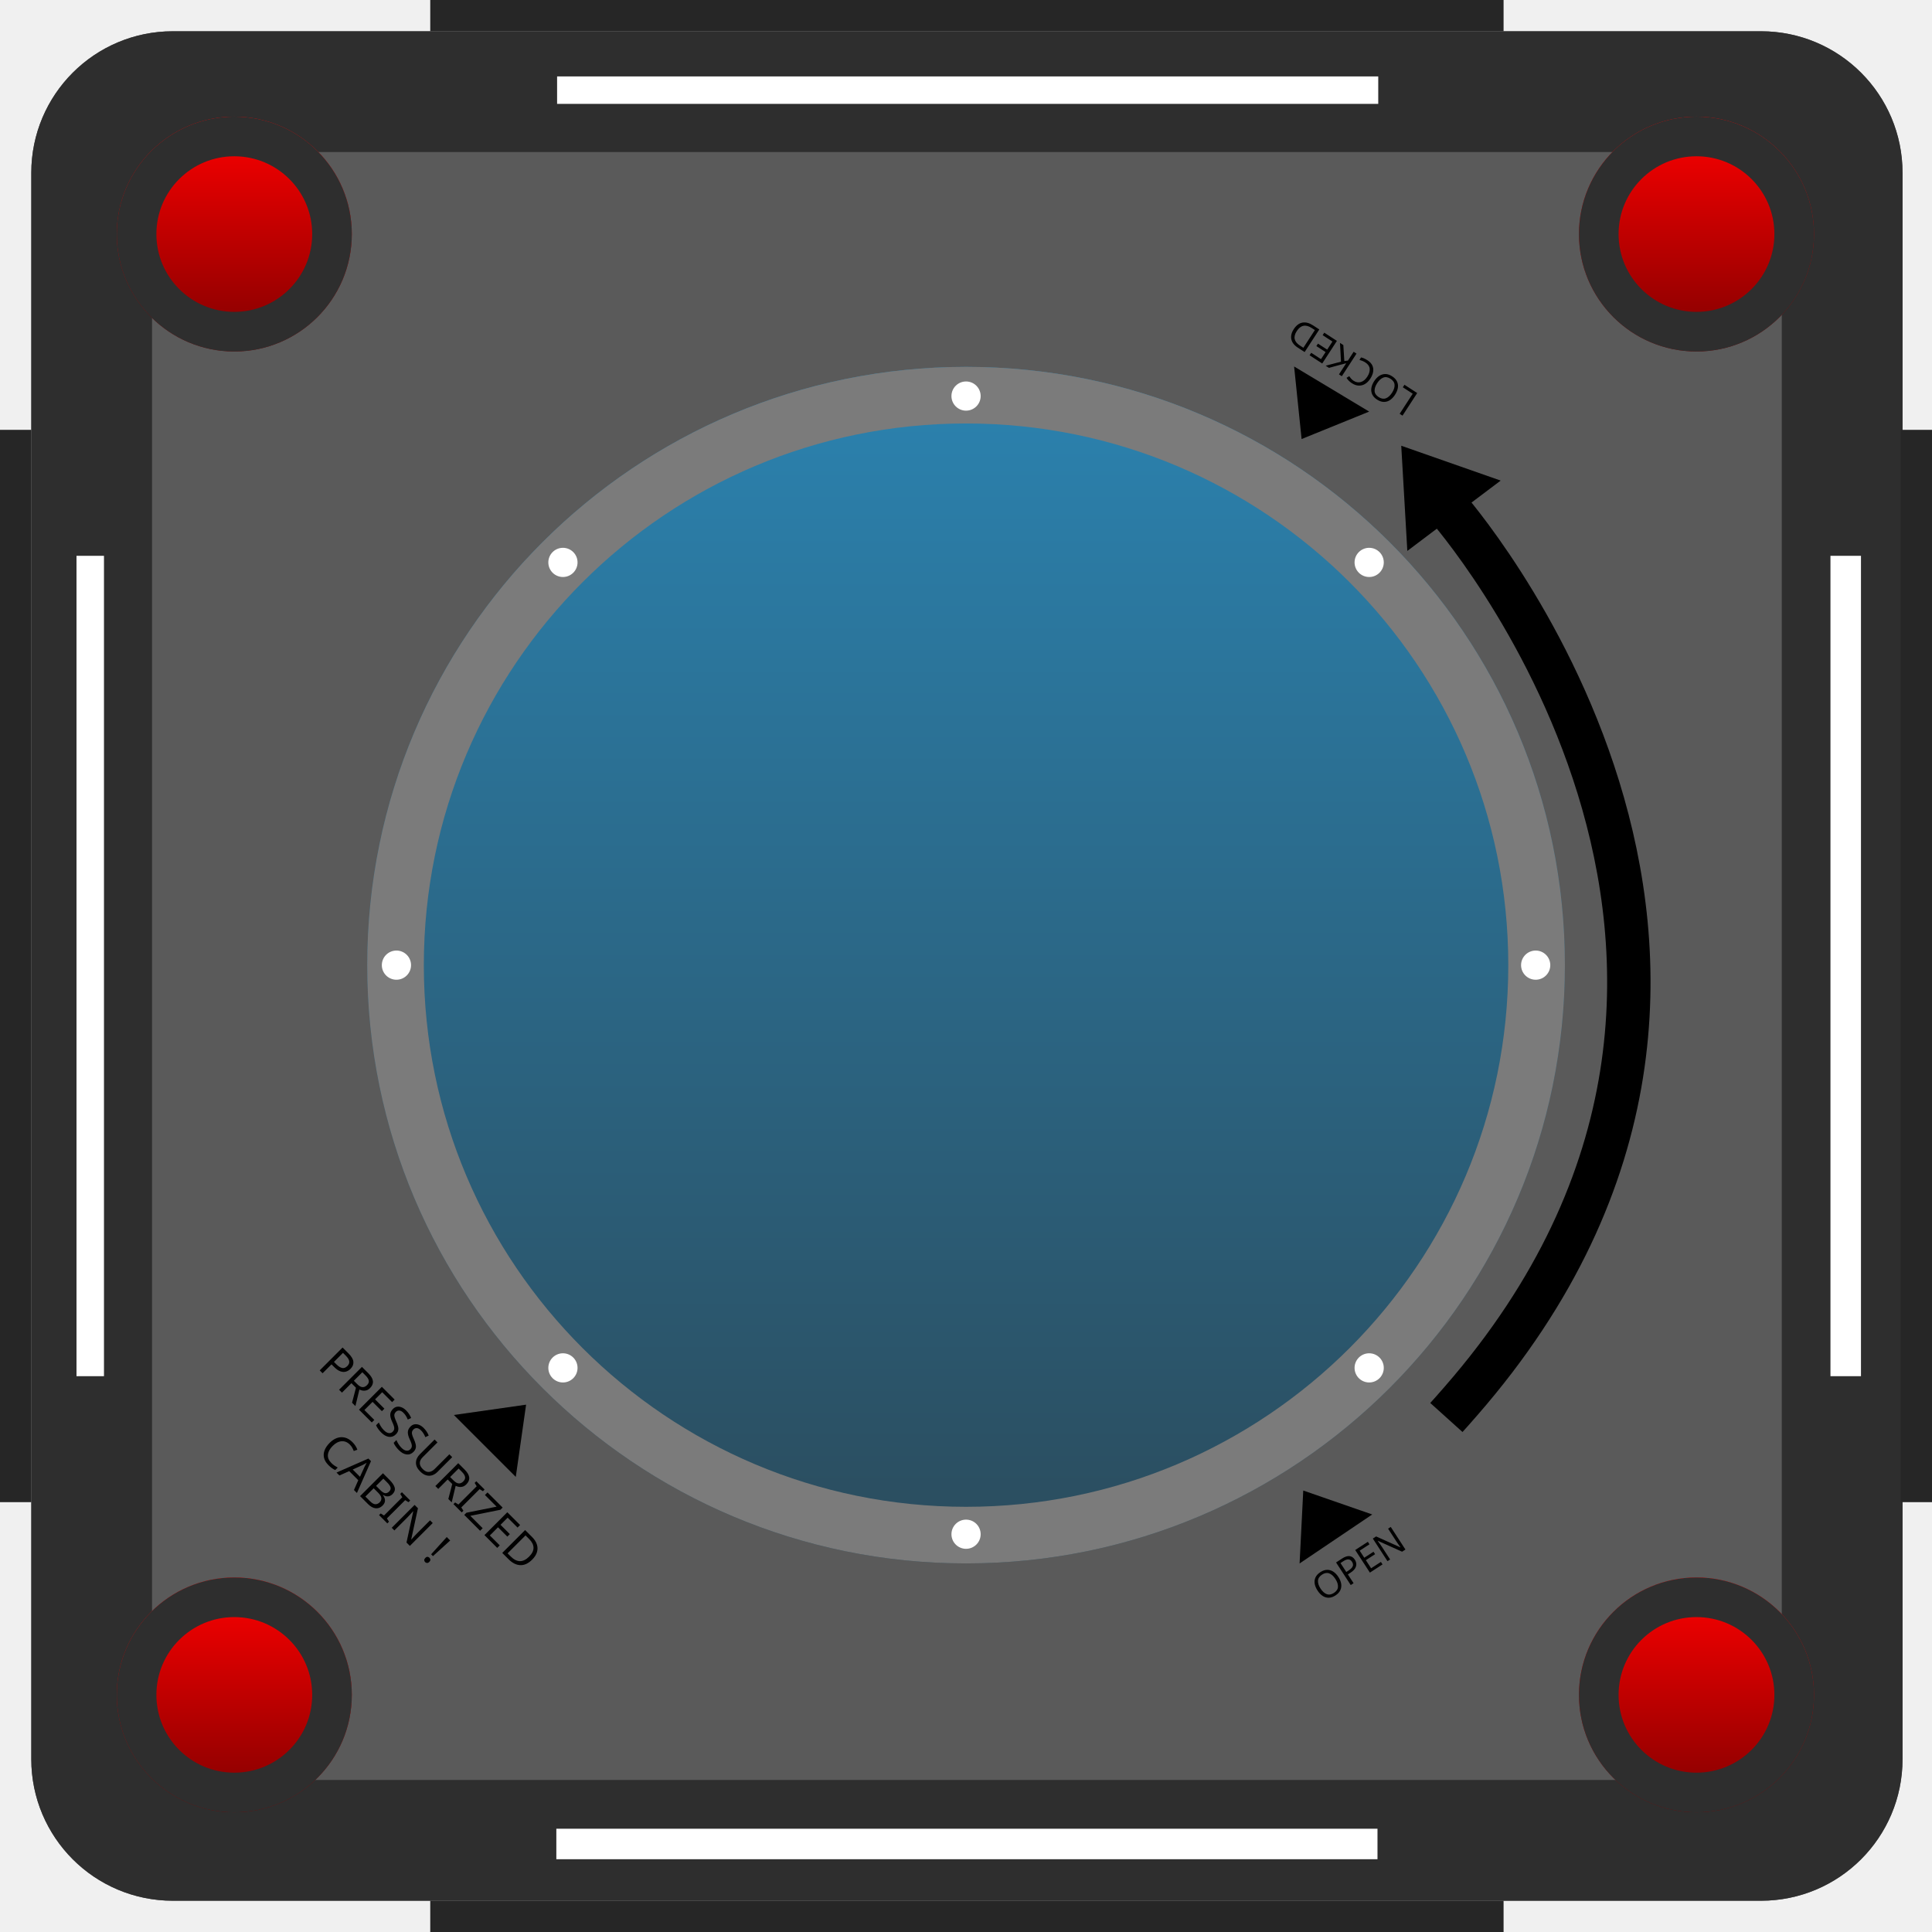
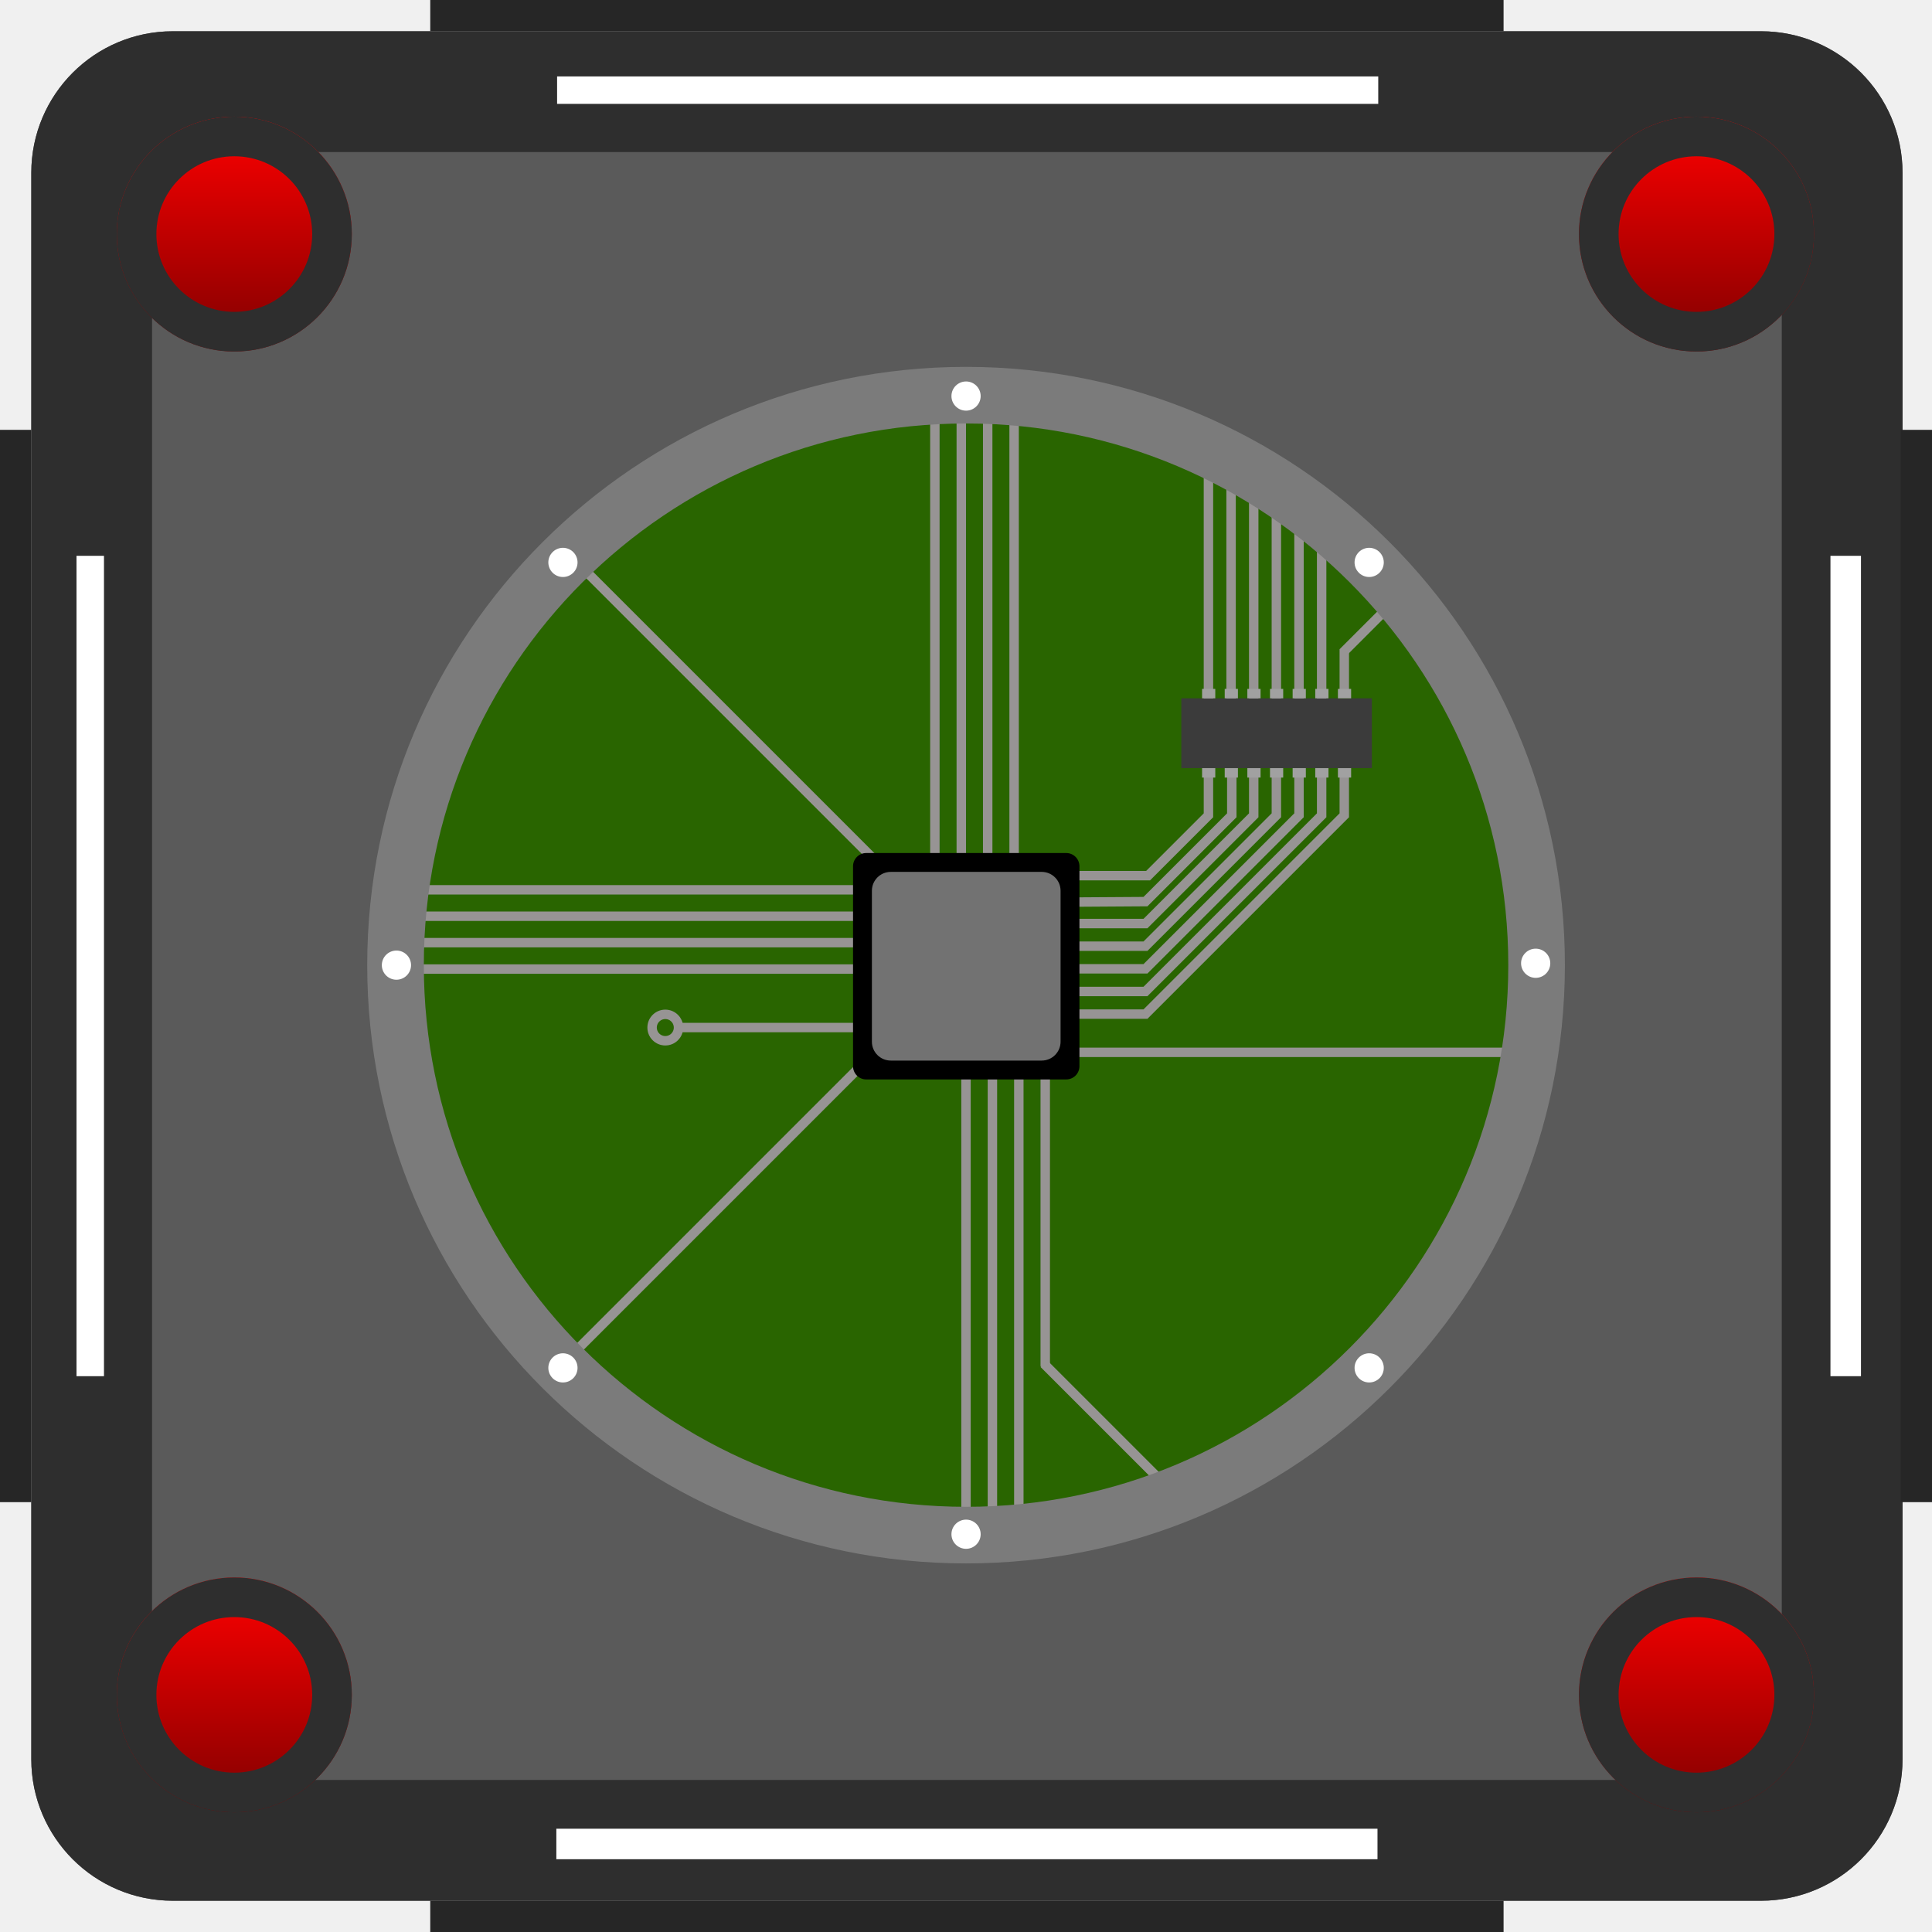
<svg xmlns="http://www.w3.org/2000/svg" width="1024" height="1024" viewBox="0 0 1024 1024">
  <defs>
    <linearGradient id="linear-gradient" x1="0.5" x2="0.5" y2="1" gradientUnits="objectBoundingBox">
-       <stop offset="0" stop-color="#00a8ff" stop-opacity="0.522" />
-       <stop offset="1" stop-color="#003e5e" stop-opacity="0.522" />
-     </linearGradient>
-     <linearGradient id="linear-gradient-2" x1="0.5" x2="0.5" y2="1" gradientUnits="objectBoundingBox">
      <stop offset="0" stop-color="red" />
      <stop offset="1" stop-color="maroon" />
    </linearGradient>
  </defs>
  <g id="CommandCapsule" transform="translate(-910.876 -490.876)">
    <g id="Rechteck_1" data-name="Rechteck 1" transform="translate(927.461 507.446)" fill="#5a5a5a" stroke="#2e2e2e" stroke-width="64">
      <rect width="991.798" height="990.86" rx="75" stroke="none" />
      <rect x="32" y="32" width="927.798" height="926.86" rx="43" fill="none" />
    </g>
-     <g id="Ellipse_1" data-name="Ellipse 1" transform="translate(1105.512 685.328)" stroke="#7b7b7b" stroke-width="30" fill="url(#linear-gradient)">
-       <ellipse cx="317.394" cy="317.094" rx="317.394" ry="317.094" stroke="none" />
-       <ellipse cx="317.394" cy="317.094" rx="302.394" ry="302.094" fill="none" />
-     </g>
-     <ellipse id="Ellipse_2" data-name="Ellipse 2" cx="7.741" cy="7.734" rx="7.741" ry="7.734" transform="translate(1415.164 693.062)" fill="#fff" />
-     <ellipse id="Ellipse_3" data-name="Ellipse 3" cx="7.741" cy="7.734" rx="7.741" ry="7.734" transform="translate(1415.164 1296.313)" fill="#fff" />
-     <ellipse id="Ellipse_4" data-name="Ellipse 4" cx="7.741" cy="7.734" rx="7.741" ry="7.734" transform="translate(1717.076 994.688)" fill="#fff" />
-     <ellipse id="Ellipse_5" data-name="Ellipse 5" cx="7.741" cy="7.734" rx="7.741" ry="7.734" transform="translate(1113.253 994.688)" fill="#fff" />
-     <ellipse id="Ellipse_6" data-name="Ellipse 6" cx="7.741" cy="7.734" rx="7.741" ry="7.734" transform="translate(1201.504 781.229)" fill="#fff" />
-     <ellipse id="Ellipse_7" data-name="Ellipse 7" cx="7.741" cy="7.734" rx="7.741" ry="7.734" transform="translate(1628.824 1208.146)" fill="#fff" />
-     <ellipse id="Ellipse_8" data-name="Ellipse 8" cx="7.741" cy="7.734" rx="7.741" ry="7.734" transform="translate(1201.504 1208.146)" fill="#fff" />
-     <ellipse id="Ellipse_9" data-name="Ellipse 9" cx="7.741" cy="7.734" rx="7.741" ry="7.734" transform="translate(1628.824 781.229)" fill="#fff" />
-     <rect id="Rechteck_2" data-name="Rechteck 2" width="435.226" height="14.548" transform="translate(1206.149 531.384)" fill="#fff" />
-     <rect id="Rechteck_3" data-name="Rechteck 3" width="435.226" height="16.164" transform="translate(1205.747 1460.139)" fill="#fff" />
-     <rect id="Rechteck_4" data-name="Rechteck 4" width="434.815" height="16.179" transform="translate(1897.235 785.469) rotate(90)" fill="#fff" />
-     <rect id="Rechteck_5" data-name="Rechteck 5" width="434.815" height="14.561" transform="translate(965.984 785.469) rotate(90)" fill="#fff" />
-     <g id="Ellipse_10" data-name="Ellipse 10" transform="translate(972.764 552.705)" stroke="#2e2e2e" stroke-width="21" fill="url(#linear-gradient-2)">
-       <ellipse cx="62.291" cy="62.232" rx="62.291" ry="62.232" stroke="none" />
-       <ellipse cx="62.291" cy="62.232" rx="51.791" ry="51.732" fill="none" />
-     </g>
-     <g id="Ellipse_11" data-name="Ellipse 11" transform="translate(1747.757 552.705)" stroke="#2e2e2e" stroke-width="21" fill="url(#linear-gradient-2)">
-       <ellipse cx="62.291" cy="62.232" rx="62.291" ry="62.232" stroke="none" />
-       <ellipse cx="62.291" cy="62.232" rx="51.791" ry="51.732" fill="none" />
-     </g>
-     <g id="Ellipse_12" data-name="Ellipse 12" transform="translate(972.764 1326.966)" stroke="#2e2e2e" stroke-width="21" fill="url(#linear-gradient-2)">
-       <ellipse cx="62.291" cy="62.232" rx="62.291" ry="62.232" stroke="none" />
-       <ellipse cx="62.291" cy="62.232" rx="51.791" ry="51.732" fill="none" />
-     </g>
-     <g id="Ellipse_13" data-name="Ellipse 13" transform="translate(1747.757 1326.966)" stroke="#2e2e2e" stroke-width="21" fill="url(#linear-gradient-2)">
-       <ellipse cx="62.291" cy="62.232" rx="62.291" ry="62.232" stroke="none" />
-       <ellipse cx="62.291" cy="62.232" rx="51.791" ry="51.732" fill="none" />
-     </g>
-     <path id="Polygon_1" data-name="Polygon 1" d="M23.206,0,46.411,30.929H0Z" transform="translate(1173.305 1218.973) rotate(45)" />
-     <text id="pressurized_CABIN_" data-name="pressurizedCABIN !" transform="translate(1130.065 1266.941) rotate(45)" font-size="24" font-family="SegoeUI, Segoe UI">
-       <tspan x="-72.662" y="0">PRESSURIZED</tspan>
-       <tspan x="-40.916" y="32">CABIN !</tspan>
-       <tspan x="0" y="64" />
-     </text>
-     <path id="Pfad_1" data-name="Pfad 1" d="M975.617,1007.337h0c1.728-1.918,3.347-3.678,7.7-8.7,204.673-234.642-7.7-474.254-7.7-474.254" transform="translate(701.868 234.84)" fill="none" stroke="#000" stroke-width="23" />
-     <path id="Polygon_2" data-name="Polygon 2" d="M30.965,0,61.93,46.448H0Z" transform="matrix(0.799, -0.602, 0.602, 0.799, 1628.824, 745.766)" />
-     <path id="Polygon_3" data-name="Polygon 3" d="M23.212,0,46.423,30.924H0Z" transform="translate(1620.645 735.534) rotate(-149)" />
-     <path id="Polygon_4" data-name="Polygon 4" d="M23.224,0,46.448,30.965H0Z" transform="matrix(0.829, -0.559, 0.559, 0.829, 1582.377, 1293.868)" />
    <rect id="Rechteck_6" data-name="Rechteck 6" width="568.348" height="16.585" transform="translate(1934.876 718.702) rotate(90)" fill="#262626" />
    <rect id="Rechteck_7" data-name="Rechteck 7" width="568.348" height="16.585" transform="translate(927.461 718.702) rotate(90)" fill="#262626" />
    <rect id="Rechteck_8" data-name="Rechteck 8" width="568.886" height="16.57" transform="translate(1138.917 1498.306)" fill="#262626" />
    <rect id="Rechteck_9" data-name="Rechteck 9" width="568.886" height="16.57" transform="translate(1138.917 490.876)" fill="#262626" />
-     <text id="OPEN" transform="matrix(0.839, -0.545, 0.545, 0.839, 1612.068, 1340.557)" font-size="20" font-family="SegoeUI, Segoe UI">
-       <tspan x="0" y="0">OPEN</tspan>
-     </text>
-     <text id="LOCKED" transform="matrix(-0.839, -0.545, 0.545, -0.839, 1663.646, 700.251)" font-size="20" font-family="SegoeUI, Segoe UI">
-       <tspan x="0" y="0">LOCKED</tspan>
-     </text>
+     <rect id="Rechteck_5" data-name="Rechteck 5" width="434.815" height="14.561" transform="translate(965.984 785.469) rotate(90)" fill="#fff" />
+     <rect id="Rechteck_4" data-name="Rechteck 4" width="434.815" height="16.179" transform="translate(1897.235 785.469) rotate(90)" fill="#fff" />
+     <rect id="Rechteck_3" data-name="Rechteck 3" width="435.226" height="16.164" transform="translate(1205.747 1460.139)" fill="#fff" />
+     <rect id="Rechteck_2" data-name="Rechteck 2" width="435.226" height="14.548" transform="translate(1206.149 531.384)" fill="#fff" />
+     <g id="Ellipse_13" data-name="Ellipse 13" transform="translate(1747.757 1326.966)" stroke="#2e2e2e" stroke-width="21" fill="url(#linear-gradient)">
+       <ellipse cx="62.291" cy="62.232" rx="62.291" ry="62.232" stroke="none" />
+       <ellipse cx="62.291" cy="62.232" rx="51.791" ry="51.732" fill="none" />
+     </g>
+     <g id="Ellipse_10" data-name="Ellipse 10" transform="translate(972.764 552.705)" stroke="#2e2e2e" stroke-width="21" fill="url(#linear-gradient)">
+       <ellipse cx="62.291" cy="62.232" rx="62.291" ry="62.232" stroke="none" />
+       <ellipse cx="62.291" cy="62.232" rx="51.791" ry="51.732" fill="none" />
+     </g>
+     <g id="Ellipse_11" data-name="Ellipse 11" transform="translate(1747.757 552.705)" stroke="#2e2e2e" stroke-width="21" fill="url(#linear-gradient)">
+       <ellipse cx="62.291" cy="62.232" rx="62.291" ry="62.232" stroke="none" />
+       <ellipse cx="62.291" cy="62.232" rx="51.791" ry="51.732" fill="none" />
+     </g>
+     <g id="Ellipse_12" data-name="Ellipse 12" transform="translate(972.764 1326.966)" stroke="#2e2e2e" stroke-width="21" fill="url(#linear-gradient)">
+       <ellipse cx="62.291" cy="62.232" rx="62.291" ry="62.232" stroke="none" />
+       <ellipse cx="62.291" cy="62.232" rx="51.791" ry="51.732" fill="none" />
+     </g>
+     <g id="platine" transform="translate(1133.876 713.876)" fill="#296500" stroke="#707070" stroke-width="1">
+       <circle cx="289" cy="289" r="289" stroke="none" />
+       <circle cx="289" cy="289" r="288.5" fill="none" />
+     </g>
+     <rect id="Rechteck_10" data-name="Rechteck 10" width="246" height="5" transform="translate(1123 960)" fill="#979494" />
+     <rect id="Rechteck_14" data-name="Rechteck 14" width="246" height="5" transform="translate(1422.876 702) rotate(90)" fill="#979494" />
+     <rect id="Rechteck_15" data-name="Rechteck 15" width="246" height="5" transform="translate(1425.376 1053) rotate(90)" fill="#979494" />
+     <rect id="Rechteck_16" data-name="Rechteck 16" width="101" height="5" transform="translate(1272 1033)" fill="#979494" />
+     <rect id="Rechteck_17" data-name="Rechteck 17" width="246" height="5" transform="translate(1439.376 1053) rotate(90)" fill="#979494" />
+     <rect id="Rechteck_18" data-name="Rechteck 18" width="246" height="5" transform="translate(1453.376 1053) rotate(90)" fill="#979494" />
+     <rect id="Rechteck_20" data-name="Rechteck 20" width="97" height="5" transform="translate(1465.912 1211.88) rotate(45)" fill="#979494" />
+     <rect id="Rechteck_19" data-name="Rechteck 19" width="162" height="5" transform="translate(1467.376 1053) rotate(90)" fill="#979494" />
+     <rect id="Rechteck_21" data-name="Rechteck 21" width="246" height="5" transform="translate(1408.876 702) rotate(90)" fill="#979494" />
+     <rect id="Rechteck_22" data-name="Rechteck 22" width="246" height="5" transform="translate(1436.876 702) rotate(90)" fill="#979494" />
+     <rect id="Rechteck_23" data-name="Rechteck 23" width="246" height="5" transform="translate(1450.876 702) rotate(90)" fill="#979494" />
+     <rect id="Rechteck_24" data-name="Rechteck 24" width="246" height="5" transform="translate(1206.794 775.516) rotate(45)" fill="#979494" />
+     <rect id="Rechteck_25" data-name="Rechteck 25" width="246" height="5" transform="translate(1123 974)" fill="#979494" />
+     <rect id="Rechteck_26" data-name="Rechteck 26" width="246" height="5" transform="translate(1123 988)" fill="#979494" />
+     <rect id="Rechteck_27" data-name="Rechteck 27" width="246" height="5" transform="translate(1123 1002)" fill="#979494" />
+     <rect id="Rechteck_28" data-name="Rechteck 28" width="246" height="5" transform="translate(1380.742 1045.794) rotate(135)" fill="#979494" />
+     <rect id="Rechteck_44" data-name="Rechteck 44" width="137" height="5" transform="translate(1565.876 725) rotate(90)" fill="#979494" />
+     <rect id="Rechteck_45" data-name="Rechteck 45" width="137" height="5" transform="translate(1577.876 746) rotate(90)" fill="#979494" />
+     <rect id="Rechteck_46" data-name="Rechteck 46" width="137" height="5" transform="translate(1589.876 744) rotate(90)" fill="#979494" />
+     <rect id="Rechteck_47" data-name="Rechteck 47" width="137" height="5" transform="translate(1601.876 742) rotate(90)" fill="#979494" />
+     <rect id="Rechteck_48" data-name="Rechteck 48" width="137" height="5" transform="translate(1613.876 751) rotate(90)" fill="#979494" />
+     <rect id="Rechteck_49" data-name="Rechteck 49" width="24" height="5" transform="translate(1625.876 835) rotate(90)" fill="#979494" />
+     <rect id="Rechteck_50" data-name="Rechteck 50" width="33.91" height="5" transform="translate(1648.39 814.528) rotate(135)" fill="#979494" />
+     <rect id="Rechteck_51" data-name="Rechteck 51" width="137" height="5" transform="translate(1553.876 732) rotate(90)" fill="#979494" />
+     <path id="Pfad_8" data-name="Pfad 8" d="M1117.591,589.635h238.342" transform="translate(361 459)" fill="none" stroke="#979494" stroke-width="5" />
+     <path id="Pfad_1" data-name="Pfad 1" d="M1551.376,902.216V923l-32,32h-41.85" fill="none" stroke="#979494" stroke-width="5" />
+     <path id="Pfad_2" data-name="Pfad 2" d="M1202.749,441.833V464L1157,509.749l-38.724.251" transform="translate(361 459)" fill="none" stroke="#979494" stroke-width="5" />
+     <path id="Pfad_3" data-name="Pfad 3" d="M1575.376,902.216V923L1518,980.376h-39.384" fill="none" stroke="#979494" stroke-width="5" />
+     <path id="Pfad_4" data-name="Pfad 4" d="M1587.376,902.216V923L1518,992.376h-38.394" fill="none" stroke="#979494" stroke-width="5" />
+     <path id="Pfad_5" data-name="Pfad 5" d="M1599.376,902.216V923L1518,1004.376h-37.734" fill="none" stroke="#979494" stroke-width="5" />
+     <path id="Pfad_6" data-name="Pfad 6" d="M1611.376,900.833V923L1518,1016.376h-38.724" fill="none" stroke="#979494" stroke-width="5" />
+     <path id="Pfad_7" data-name="Pfad 7" d="M1623.376,902.216V923L1518,1028.376h-37.4" fill="none" stroke="#979494" stroke-width="5" />
+     <g id="Ellipse_1" data-name="Ellipse 1" transform="translate(1105.512 685.328)" fill="none" stroke="#7b7b7b" stroke-width="30">
+       <ellipse cx="317.394" cy="317.094" rx="317.394" ry="317.094" stroke="none" />
+       <ellipse cx="317.394" cy="317.094" rx="302.394" ry="302.094" fill="none" />
+     </g>
+     <g id="Bolts">
+       <ellipse id="Ellipse_2" data-name="Ellipse 2" cx="7.741" cy="7.734" rx="7.741" ry="7.734" transform="translate(1415.164 693.062)" fill="#fff" />
+       <ellipse id="Ellipse_3" data-name="Ellipse 3" cx="7.741" cy="7.734" rx="7.741" ry="7.734" transform="translate(1415.164 1296.313)" fill="#fff" />
+       <ellipse id="Ellipse_4" data-name="Ellipse 4" cx="7.741" cy="7.734" rx="7.741" ry="7.734" transform="translate(1717.076 993.688)" fill="#fff" />
+       <ellipse id="Ellipse_5" data-name="Ellipse 5" cx="7.741" cy="7.734" rx="7.741" ry="7.734" transform="translate(1113.253 994.688)" fill="#fff" />
+       <ellipse id="Ellipse_6" data-name="Ellipse 6" cx="7.741" cy="7.734" rx="7.741" ry="7.734" transform="translate(1201.504 781.229)" fill="#fff" />
+       <ellipse id="Ellipse_7" data-name="Ellipse 7" cx="7.741" cy="7.734" rx="7.741" ry="7.734" transform="translate(1628.824 1208.146)" fill="#fff" />
+       <ellipse id="Ellipse_8" data-name="Ellipse 8" cx="7.741" cy="7.734" rx="7.741" ry="7.734" transform="translate(1201.504 1208.146)" fill="#fff" />
+       <ellipse id="Ellipse_9" data-name="Ellipse 9" cx="7.741" cy="7.734" rx="7.741" ry="7.734" transform="translate(1628.824 781.229)" fill="#fff" />
+     </g>
+     <rect id="Rechteck_11" data-name="Rechteck 11" width="120" height="120" rx="7" transform="translate(1363 943)" />
+     <rect id="Rechteck_12" data-name="Rechteck 12" width="100" height="100" rx="10" transform="translate(1373 953)" fill="#727272" />
+     <g id="Ellipse_14" data-name="Ellipse 14" transform="translate(1254 1026)" fill="none" stroke="#979494" stroke-width="5">
+       <circle cx="9.5" cy="9.5" r="9.5" stroke="none" />
+       <circle cx="9.5" cy="9.5" r="7" fill="none" />
+     </g>
+     <g id="Microchip" transform="translate(361 459)">
+       <rect id="Mosfet" width="101" height="37" transform="translate(1176 402)" fill="#3b3b3b" />
+       <rect id="Rechteck_29" data-name="Rechteck 29" width="7" height="5" transform="translate(1187 439)" fill="#a1a1a1" />
+       <rect id="Rechteck_30" data-name="Rechteck 30" width="7" height="5" transform="translate(1199 439)" fill="#a1a1a1" />
+       <rect id="Rechteck_31" data-name="Rechteck 31" width="7" height="5" transform="translate(1211 439)" fill="#a1a1a1" />
+       <rect id="Rechteck_32" data-name="Rechteck 32" width="7" height="5" transform="translate(1223 439)" fill="#a1a1a1" />
+       <rect id="Rechteck_33" data-name="Rechteck 33" width="7" height="5" transform="translate(1235 439)" fill="#a1a1a1" />
+       <rect id="Rechteck_34" data-name="Rechteck 34" width="7" height="5" transform="translate(1247 439)" fill="#a1a1a1" />
+       <rect id="Rechteck_35" data-name="Rechteck 35" width="7" height="5" transform="translate(1259 439)" fill="#a1a1a1" />
+       <rect id="Rechteck_36" data-name="Rechteck 36" width="7" height="5" transform="translate(1187 397)" fill="#a1a1a1" />
+       <rect id="Rechteck_37" data-name="Rechteck 37" width="7" height="5" transform="translate(1199 397)" fill="#a1a1a1" />
+       <rect id="Rechteck_38" data-name="Rechteck 38" width="7" height="5" transform="translate(1211 397)" fill="#a1a1a1" />
+       <rect id="Rechteck_39" data-name="Rechteck 39" width="7" height="5" transform="translate(1223 397)" fill="#a1a1a1" />
+       <rect id="Rechteck_40" data-name="Rechteck 40" width="7" height="5" transform="translate(1235 397)" fill="#a1a1a1" />
+       <rect id="Rechteck_41" data-name="Rechteck 41" width="7" height="5" transform="translate(1247 397)" fill="#a1a1a1" />
+       <rect id="Rechteck_42" data-name="Rechteck 42" width="7" height="5" transform="translate(1259 397)" fill="#a1a1a1" />
+     </g>
  </g>
</svg>
